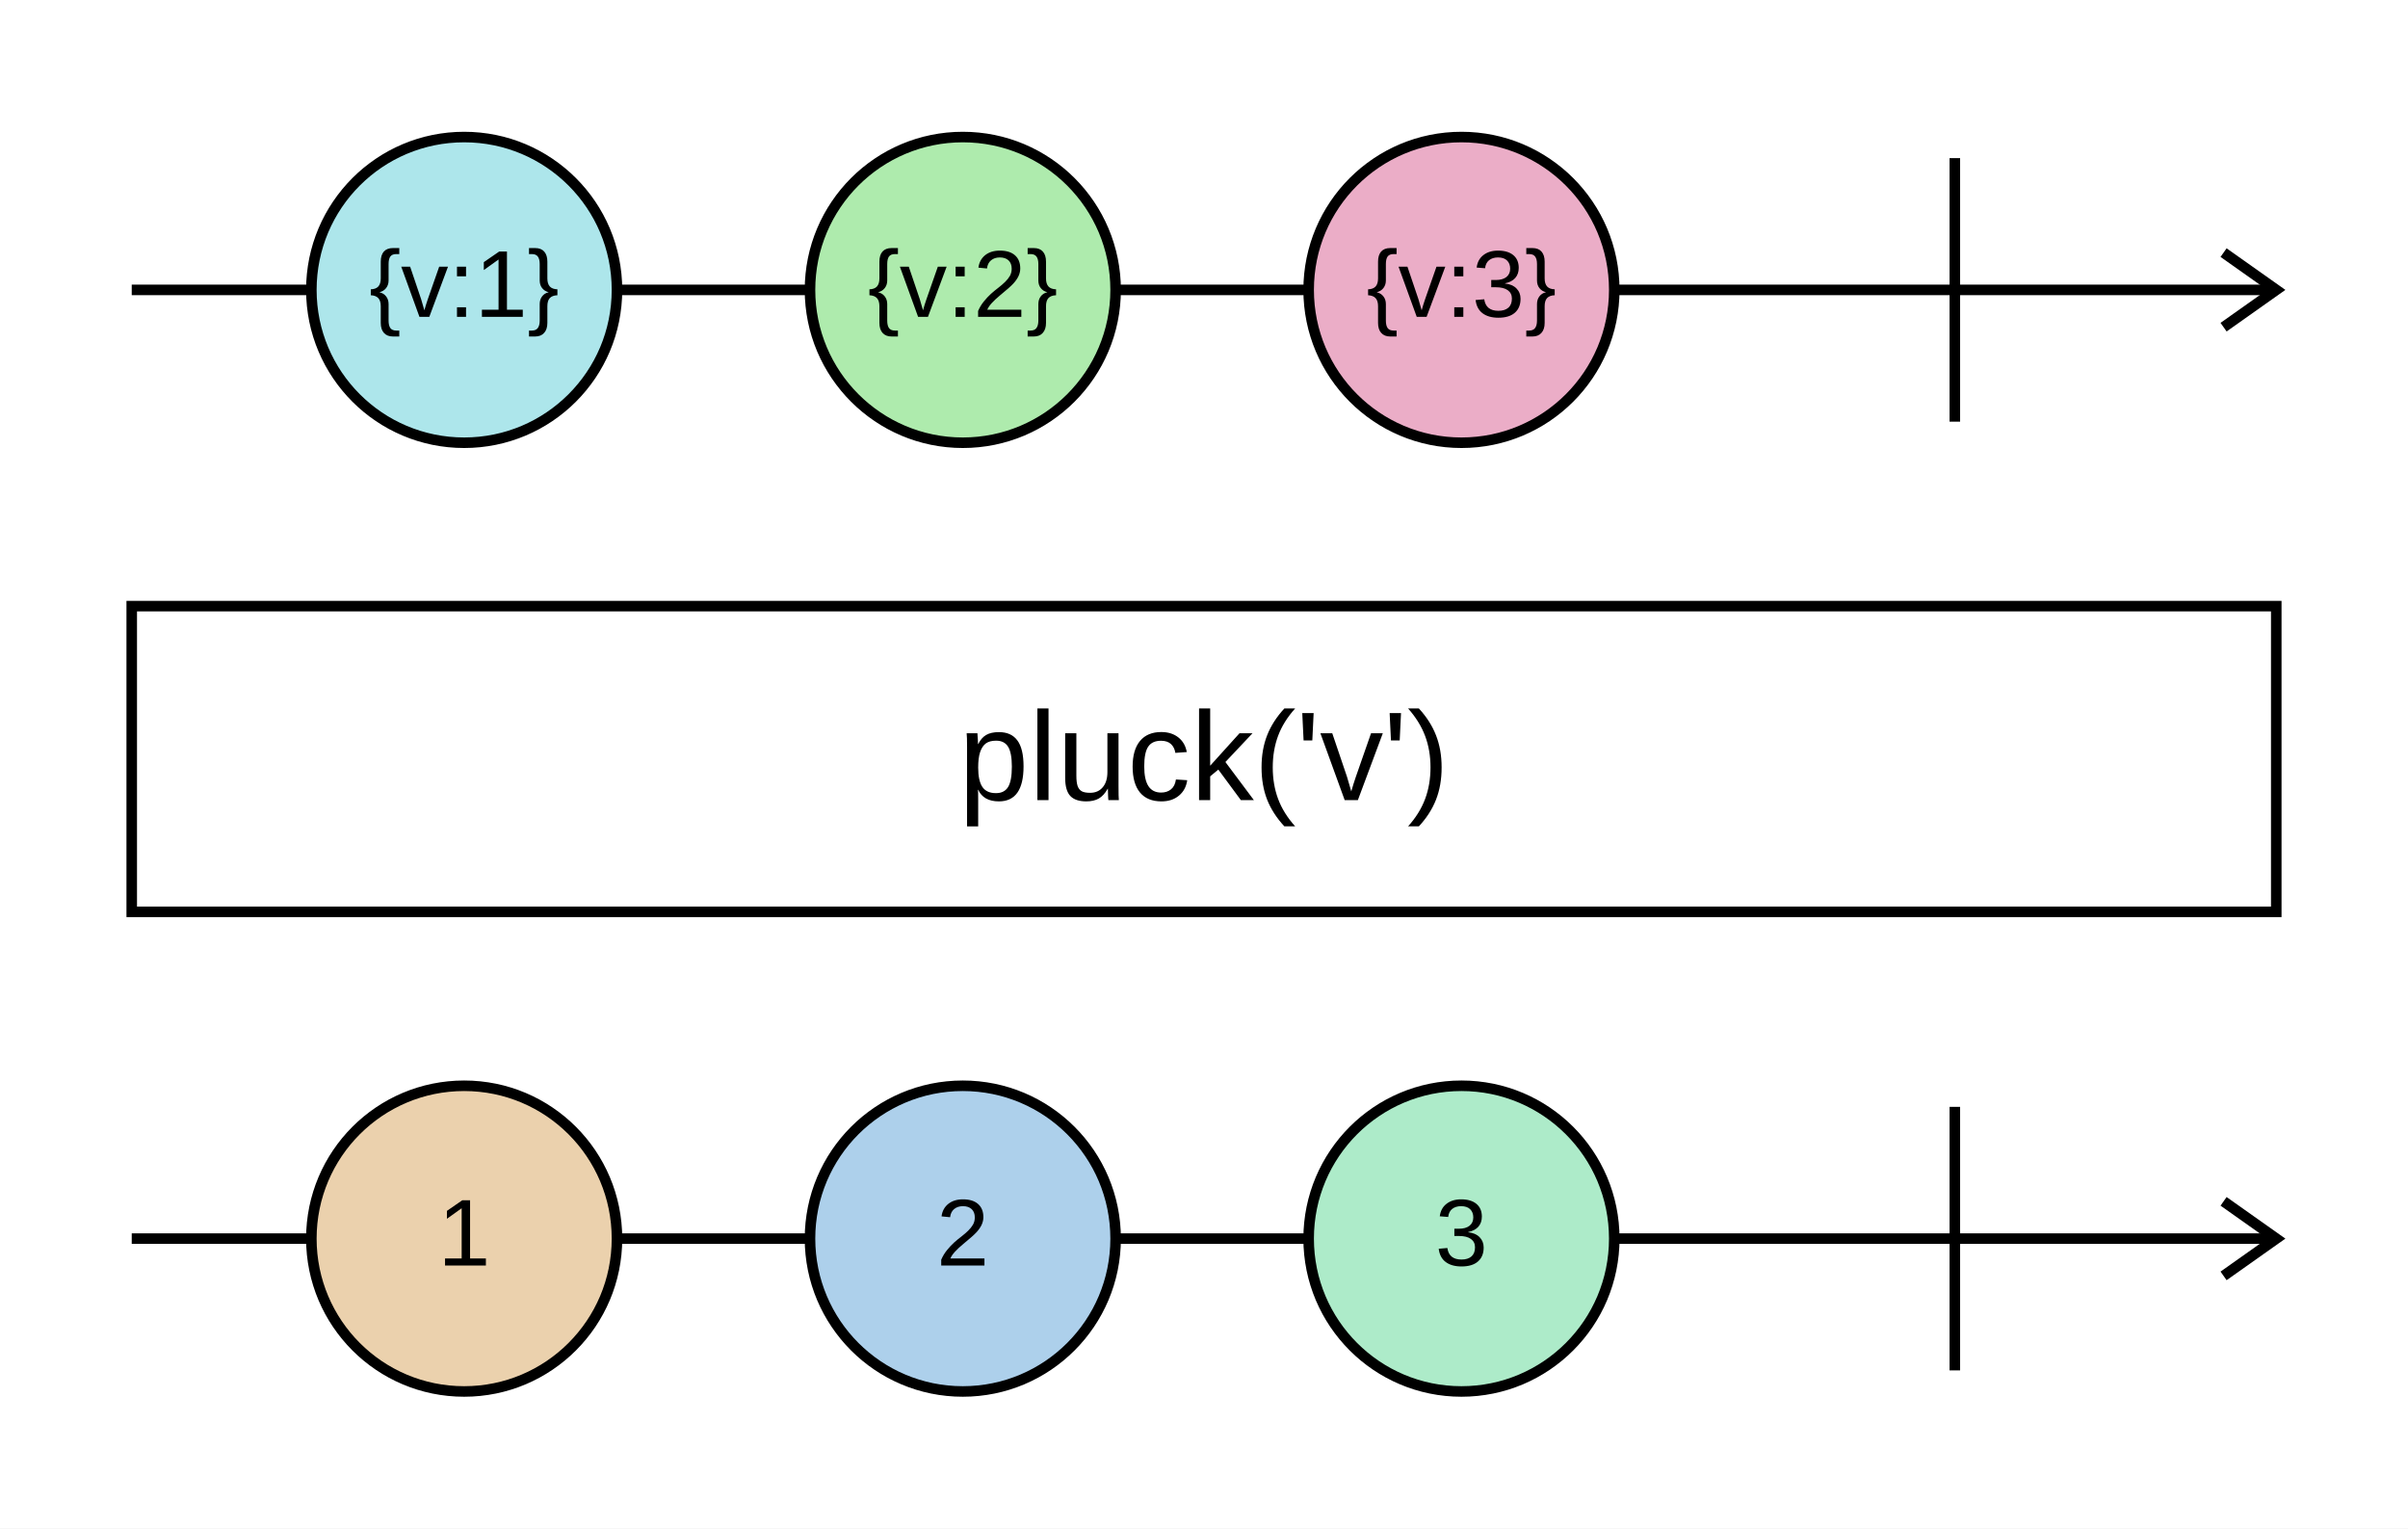
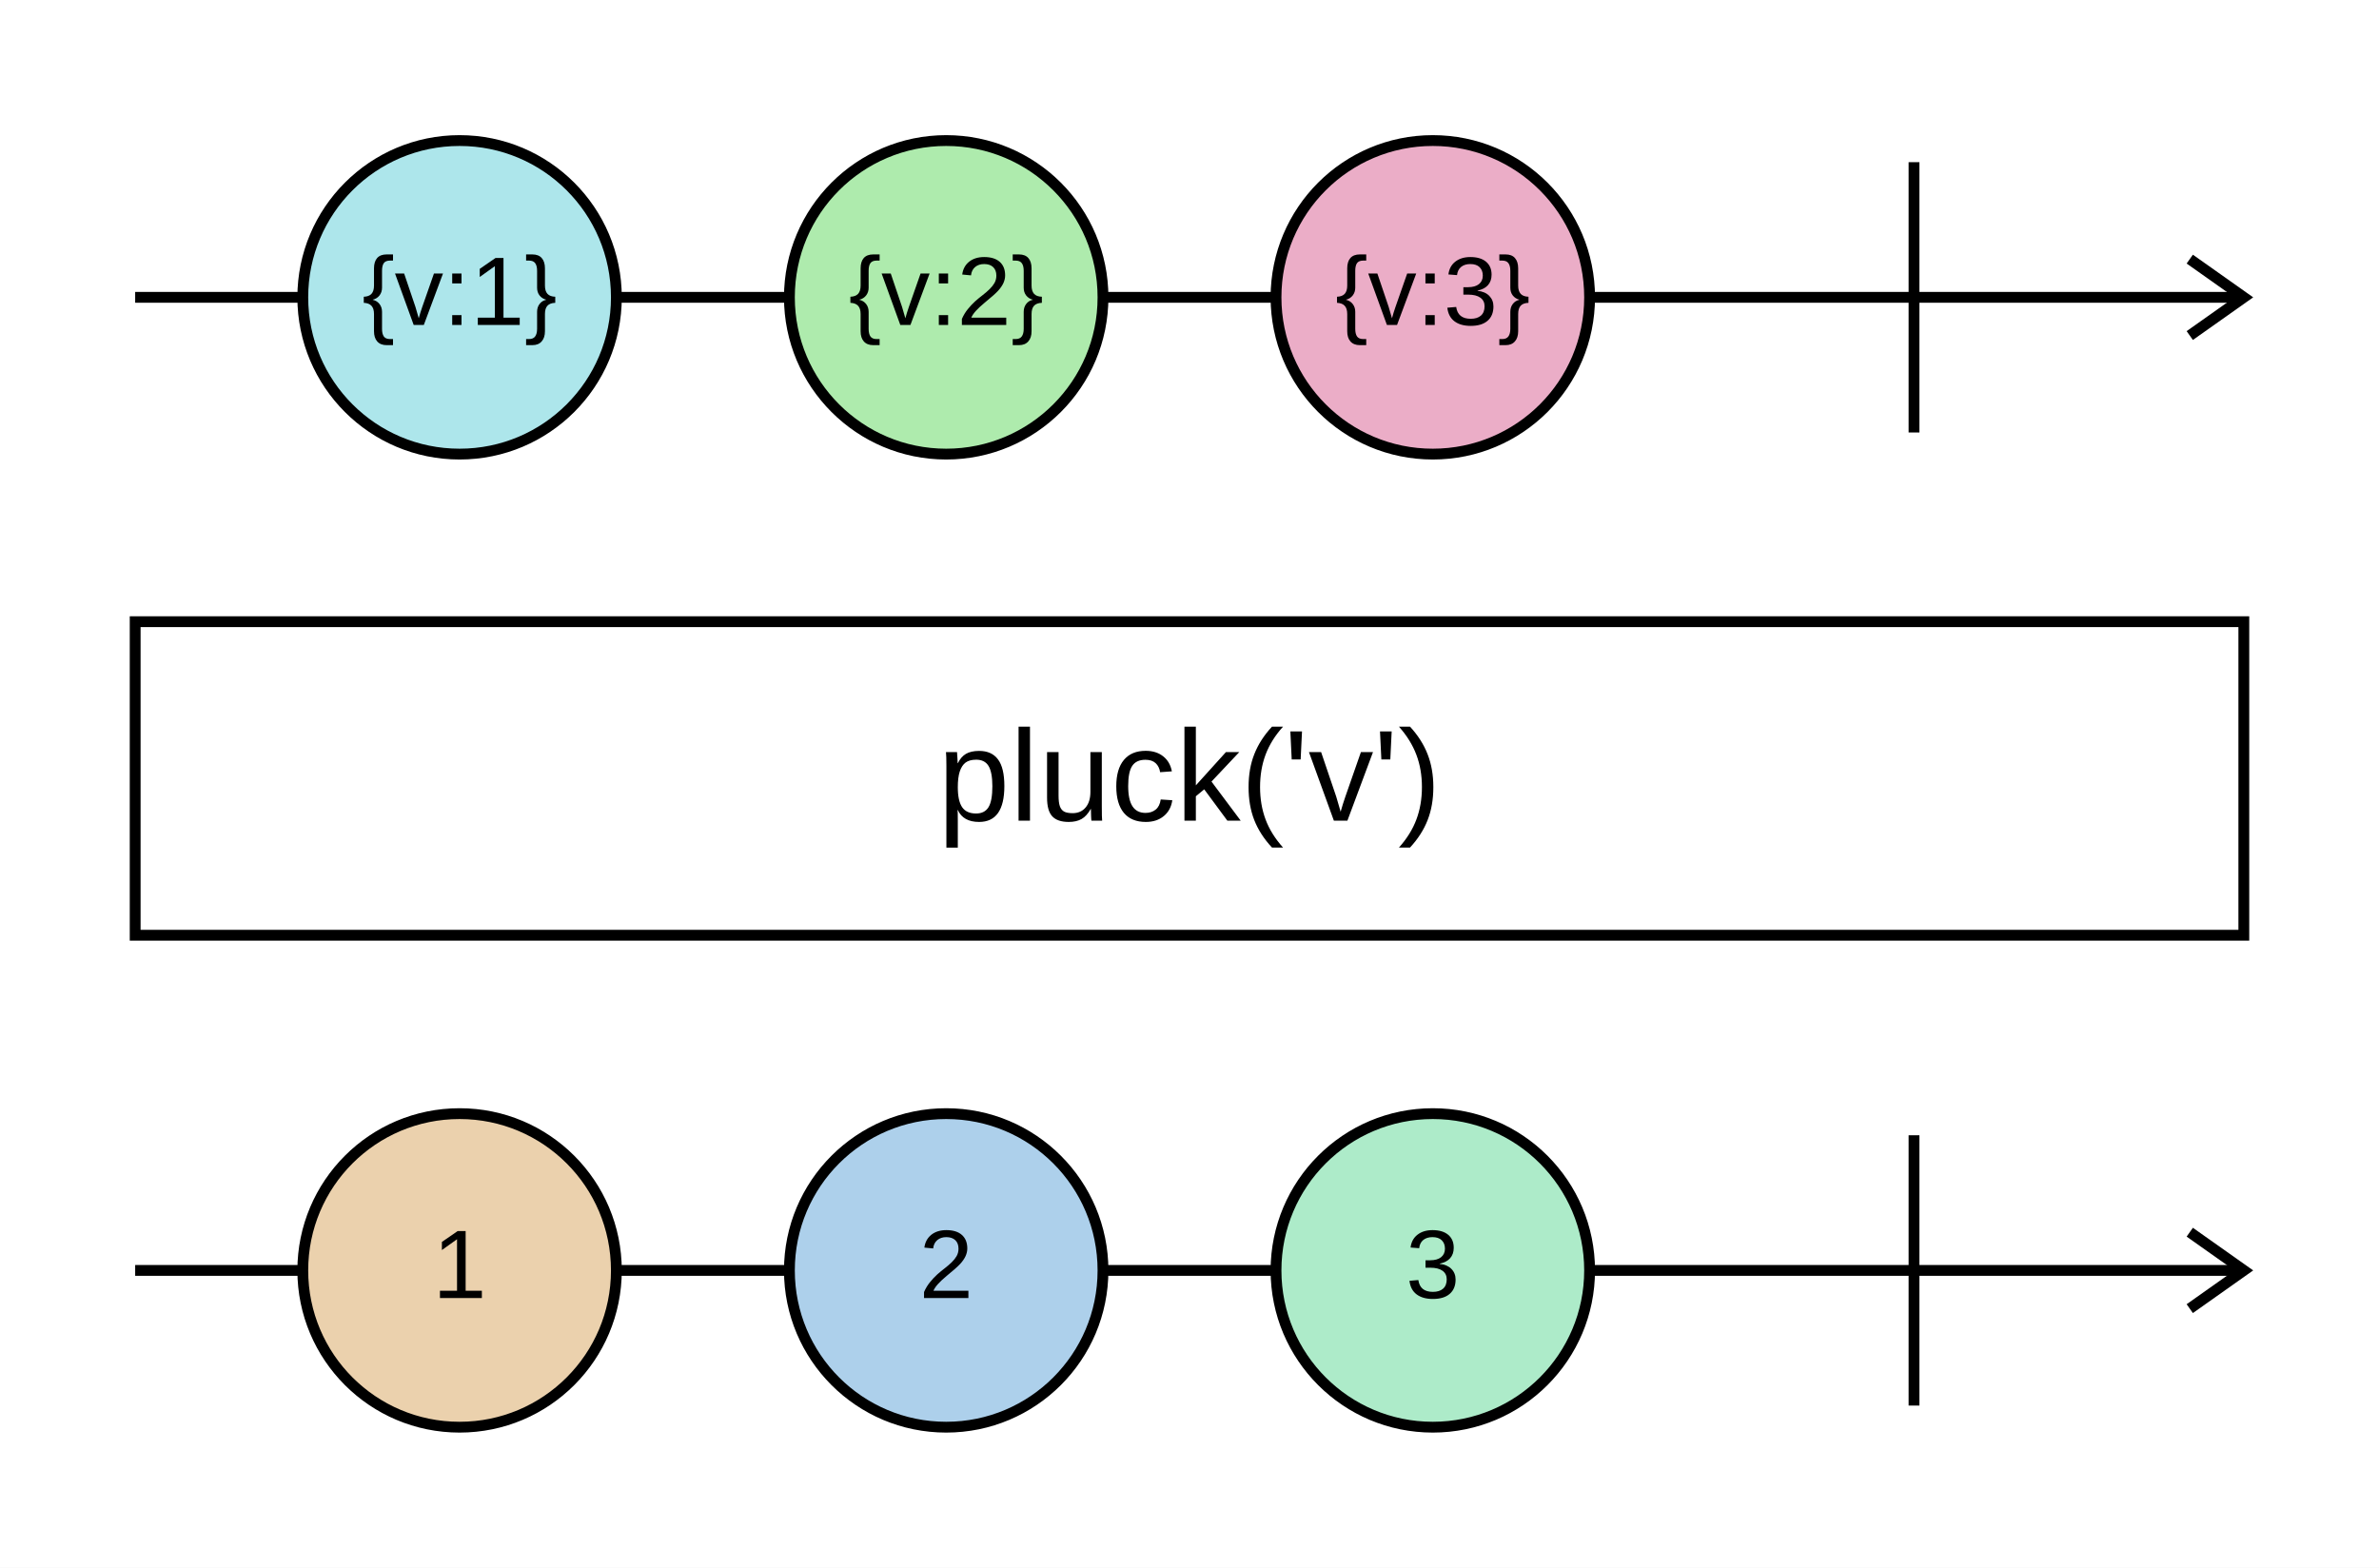
- <svg xmlns="http://www.w3.org/2000/svg" viewBox="0 0 456.983 290" width="456.983" height="290">
-   <rect x="0" y="0" fill="white" width="456.983" height="290" />
+ <svg xmlns="http://www.w3.org/2000/svg" viewBox="0 0 440 290" width="440" height="290">
+   <rect x="0" y="0" fill="white" width="440" height="290" />
  <g transform="translate(25 25)">
    <g transform="translate(0 0)">
      <g>
-         <line x1="0" y1="30" x2="406.983" y2="30" stroke="black" stroke-width="2" />
-         <polyline points="396.983,22.929 406.983,30 396.983,37.071" stroke="black" stroke-width="2" fill="none" />
+         <line x1="0" y1="30" x2="390" y2="30" stroke="black" stroke-width="2" />
+         <polyline points="380,22.929 390,30 380,37.071" stroke="black" stroke-width="2" fill="none" />
      </g>
-       <g transform="translate(345.9825 0) translate(0 0)">
+       <g transform="translate(329 0) translate(0 0)">
        <line x1="0" y1="5" x2="0" y2="55" stroke="black" stroke-width="2" />
      </g>
-       <g transform="translate(222.3509 0) translate(0 0)">
+       <g transform="translate(210 0) translate(0 0)">
        <ellipse cx="30" cy="30" rx="29" ry="29" fill="hsl(335.001, 60%, 80%)" stroke="black" stroke-width="2" />
        <text x="30" y="30" fill="black" font-family="Arial, Helvetica, sans-serif" font-size="18px" font-weight="normal" font-style="normal" dominant-baseline="middle" text-anchor="middle">{v:3}</text>
      </g>
-       <g transform="translate(127.7193 0) translate(0 0)">
+       <g transform="translate(120 0) translate(0 0)">
        <ellipse cx="30" cy="30" rx="29" ry="29" fill="hsl(119.361, 60%, 80%)" stroke="black" stroke-width="2" />
        <text x="30" y="30" fill="black" font-family="Arial, Helvetica, sans-serif" font-size="18px" font-weight="normal" font-style="normal" dominant-baseline="middle" text-anchor="middle">{v:2}</text>
      </g>
-       <g transform="translate(33.08773 0) translate(0 0)">
+       <g transform="translate(30 0) translate(0 0)">
        <ellipse cx="30" cy="30" rx="29" ry="29" fill="hsl(184.944, 60%, 80%)" stroke="black" stroke-width="2" />
        <text x="30" y="30" fill="black" font-family="Arial, Helvetica, sans-serif" font-size="18px" font-weight="normal" font-style="normal" dominant-baseline="middle" text-anchor="middle">{v:1}</text>
      </g>
    </g>
    <g transform="translate(0 80)">
-       <rect x="0" y="10" width="406.983" height="58" fill="white" stroke="black" stroke-width="2" rx="0" />
-       <text x="203.491" y="40px" fill="black" font-family="Arial, Helvetica, sans-serif" font-size="24px" font-weight="normal" font-style="normal" dominant-baseline="middle" text-anchor="middle" width="406.983">pluck('v')</text>
+       <rect x="0" y="10" width="390" height="58" fill="white" stroke="black" stroke-width="2" rx="0" />
+       <text x="195" y="40px" fill="black" font-family="Arial, Helvetica, sans-serif" font-size="24px" font-weight="normal" font-style="normal" dominant-baseline="middle" text-anchor="middle" width="390">pluck('v')</text>
    </g>
    <g transform="translate(0 180)">
      <g>
-         <line x1="0" y1="30" x2="406.983" y2="30" stroke="black" stroke-width="2" />
-         <polyline points="396.983,22.929 406.983,30 396.983,37.071" stroke="black" stroke-width="2" fill="none" />
+         <line x1="0" y1="30" x2="390" y2="30" stroke="black" stroke-width="2" />
+         <polyline points="380,22.929 390,30 380,37.071" stroke="black" stroke-width="2" fill="none" />
      </g>
-       <g transform="translate(345.9825 0) translate(0 0)">
+       <g transform="translate(329 0) translate(0 0)">
        <line x1="0" y1="5" x2="0" y2="55" stroke="black" stroke-width="2" />
      </g>
-       <g transform="translate(222.3509 0) translate(0 0)">
+       <g transform="translate(210 0) translate(0 0)">
        <ellipse cx="30" cy="30" rx="29" ry="29" fill="hsl(147.448, 60%, 80%)" stroke="black" stroke-width="2" />
        <text x="30" y="30" fill="black" font-family="Arial, Helvetica, sans-serif" font-size="18px" font-weight="normal" font-style="normal" dominant-baseline="middle" text-anchor="middle">3</text>
      </g>
-       <g transform="translate(127.7193 0) translate(0 0)">
+       <g transform="translate(120 0) translate(0 0)">
        <ellipse cx="30" cy="30" rx="29" ry="29" fill="hsl(205.615, 60%, 80%)" stroke="black" stroke-width="2" />
        <text x="30" y="30" fill="black" font-family="Arial, Helvetica, sans-serif" font-size="18px" font-weight="normal" font-style="normal" dominant-baseline="middle" text-anchor="middle">2</text>
      </g>
-       <g transform="translate(33.08773 0) translate(0 0)">
+       <g transform="translate(30 0) translate(0 0)">
        <ellipse cx="30" cy="30" rx="29" ry="29" fill="hsl(35.392, 60%, 80%)" stroke="black" stroke-width="2" />
        <text x="30" y="30" fill="black" font-family="Arial, Helvetica, sans-serif" font-size="18px" font-weight="normal" font-style="normal" dominant-baseline="middle" text-anchor="middle">1</text>
      </g>
    </g>
  </g>
</svg>
